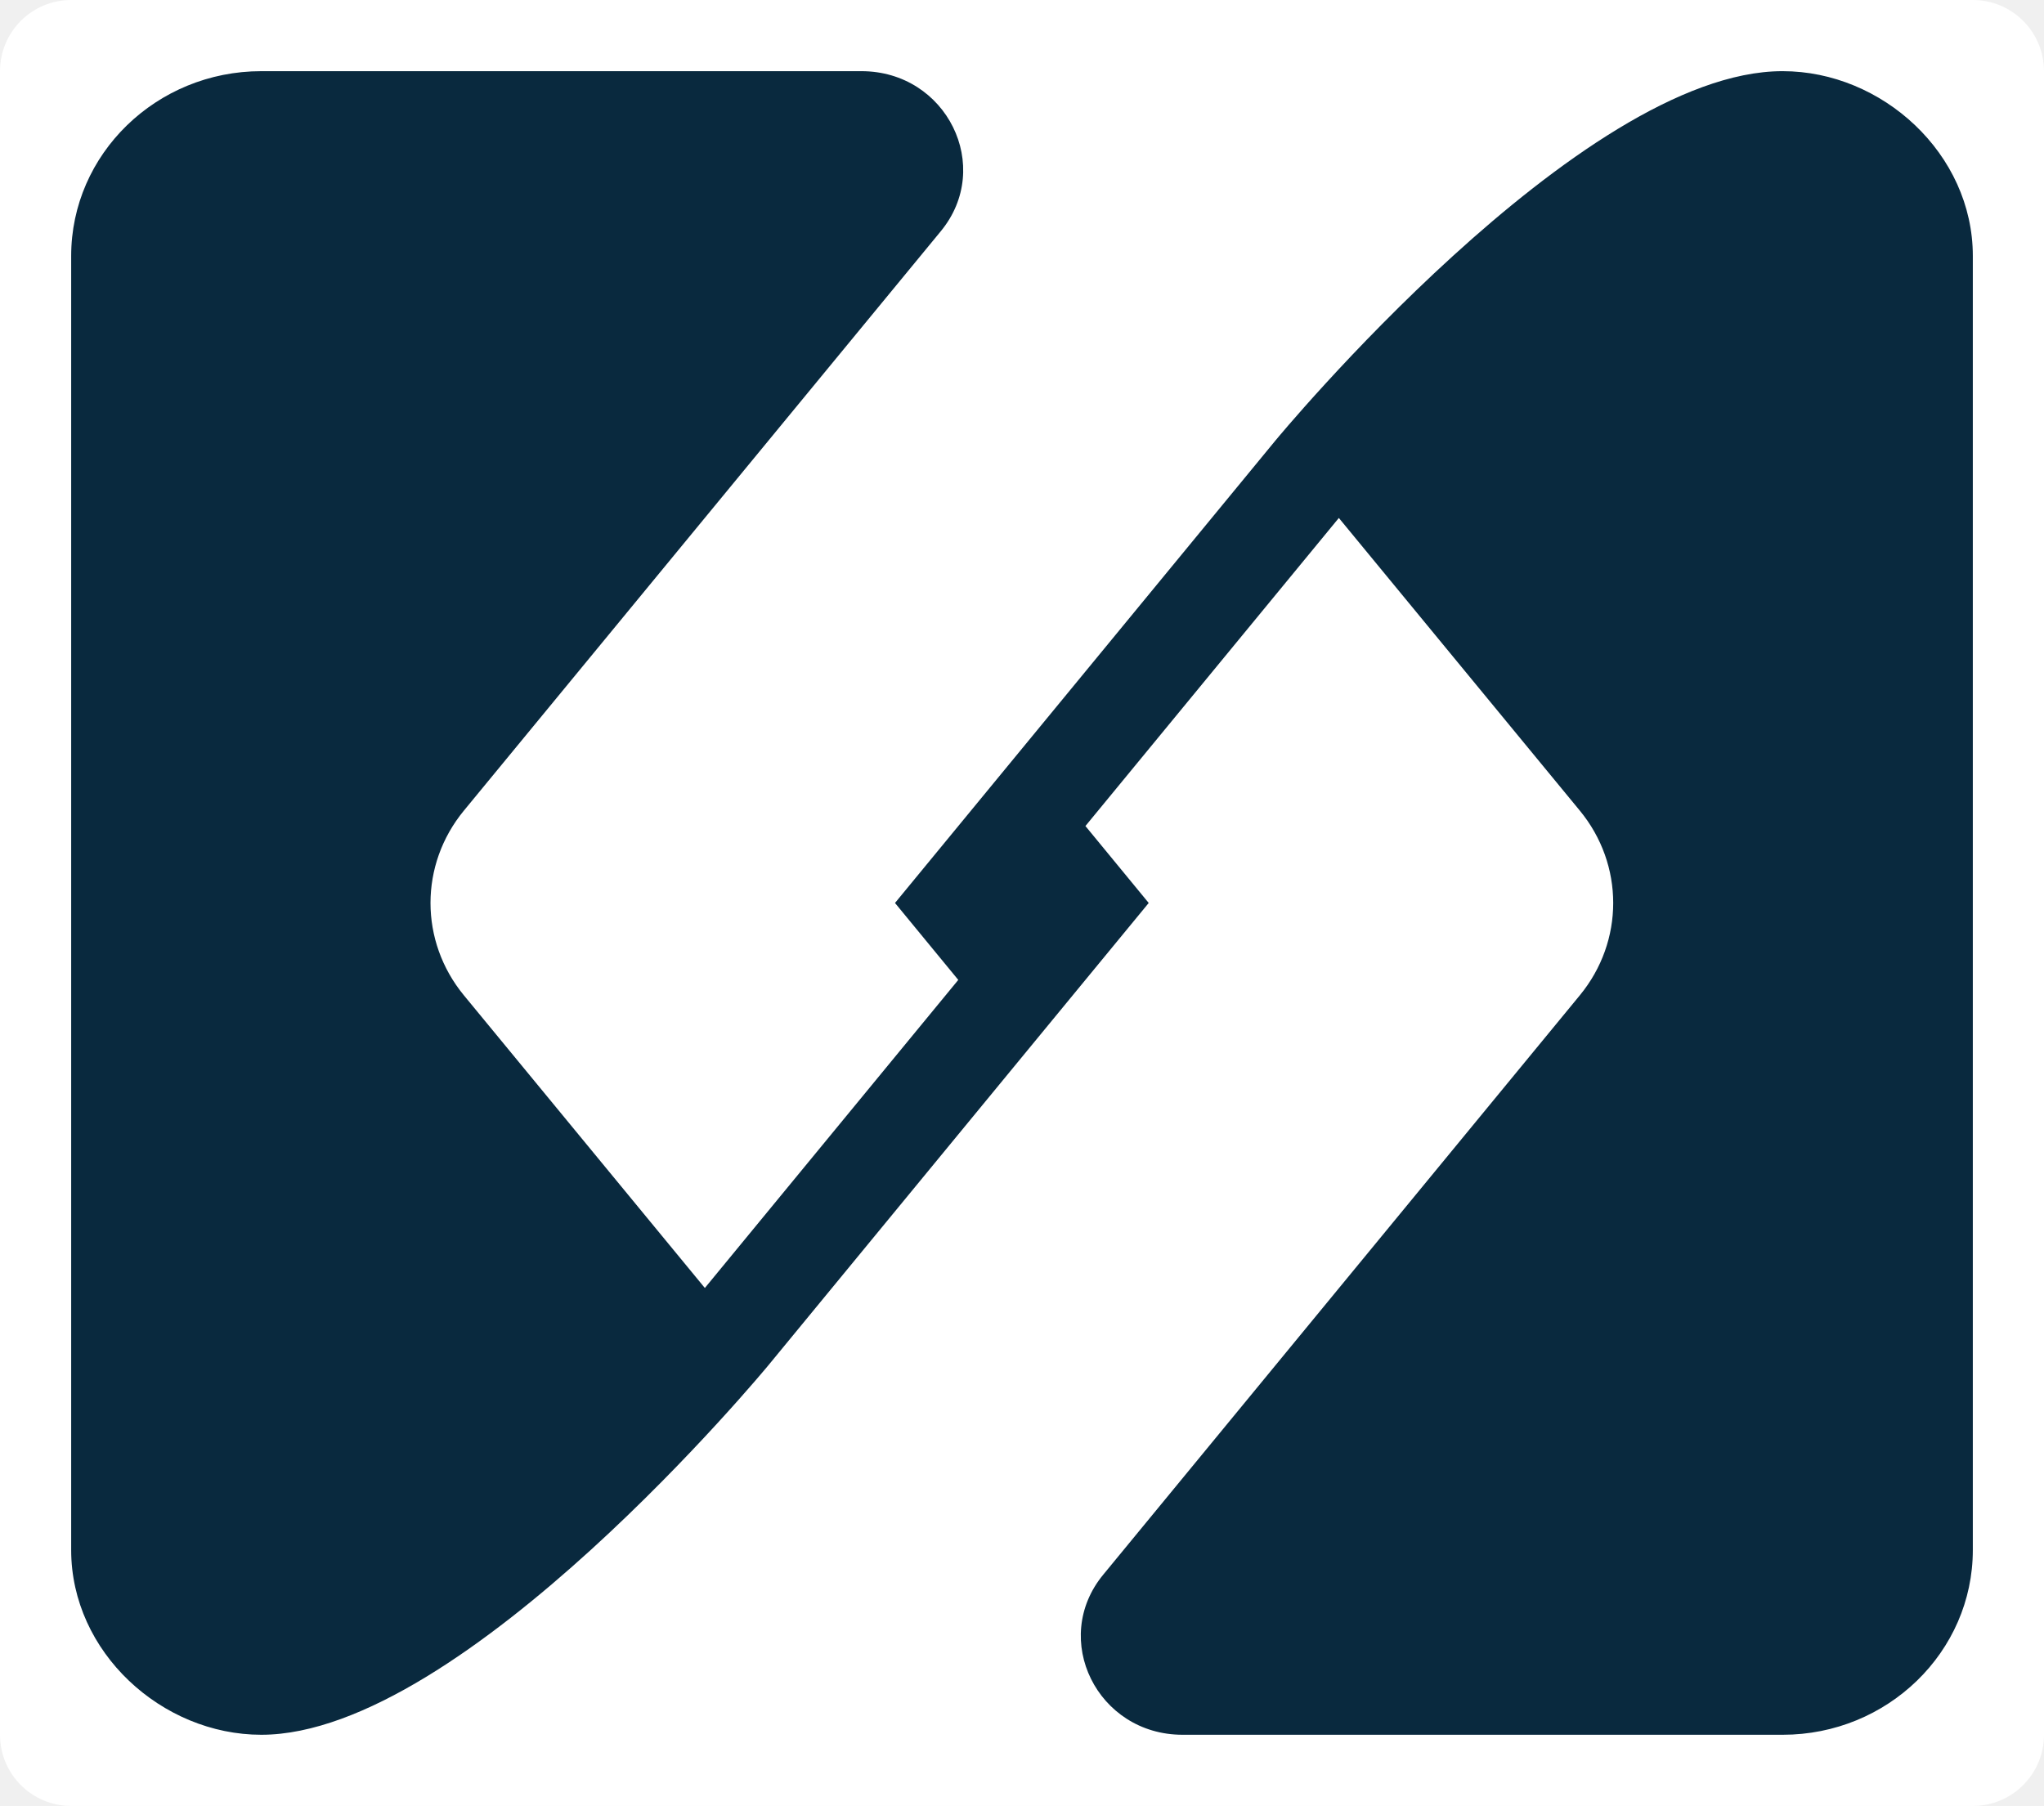
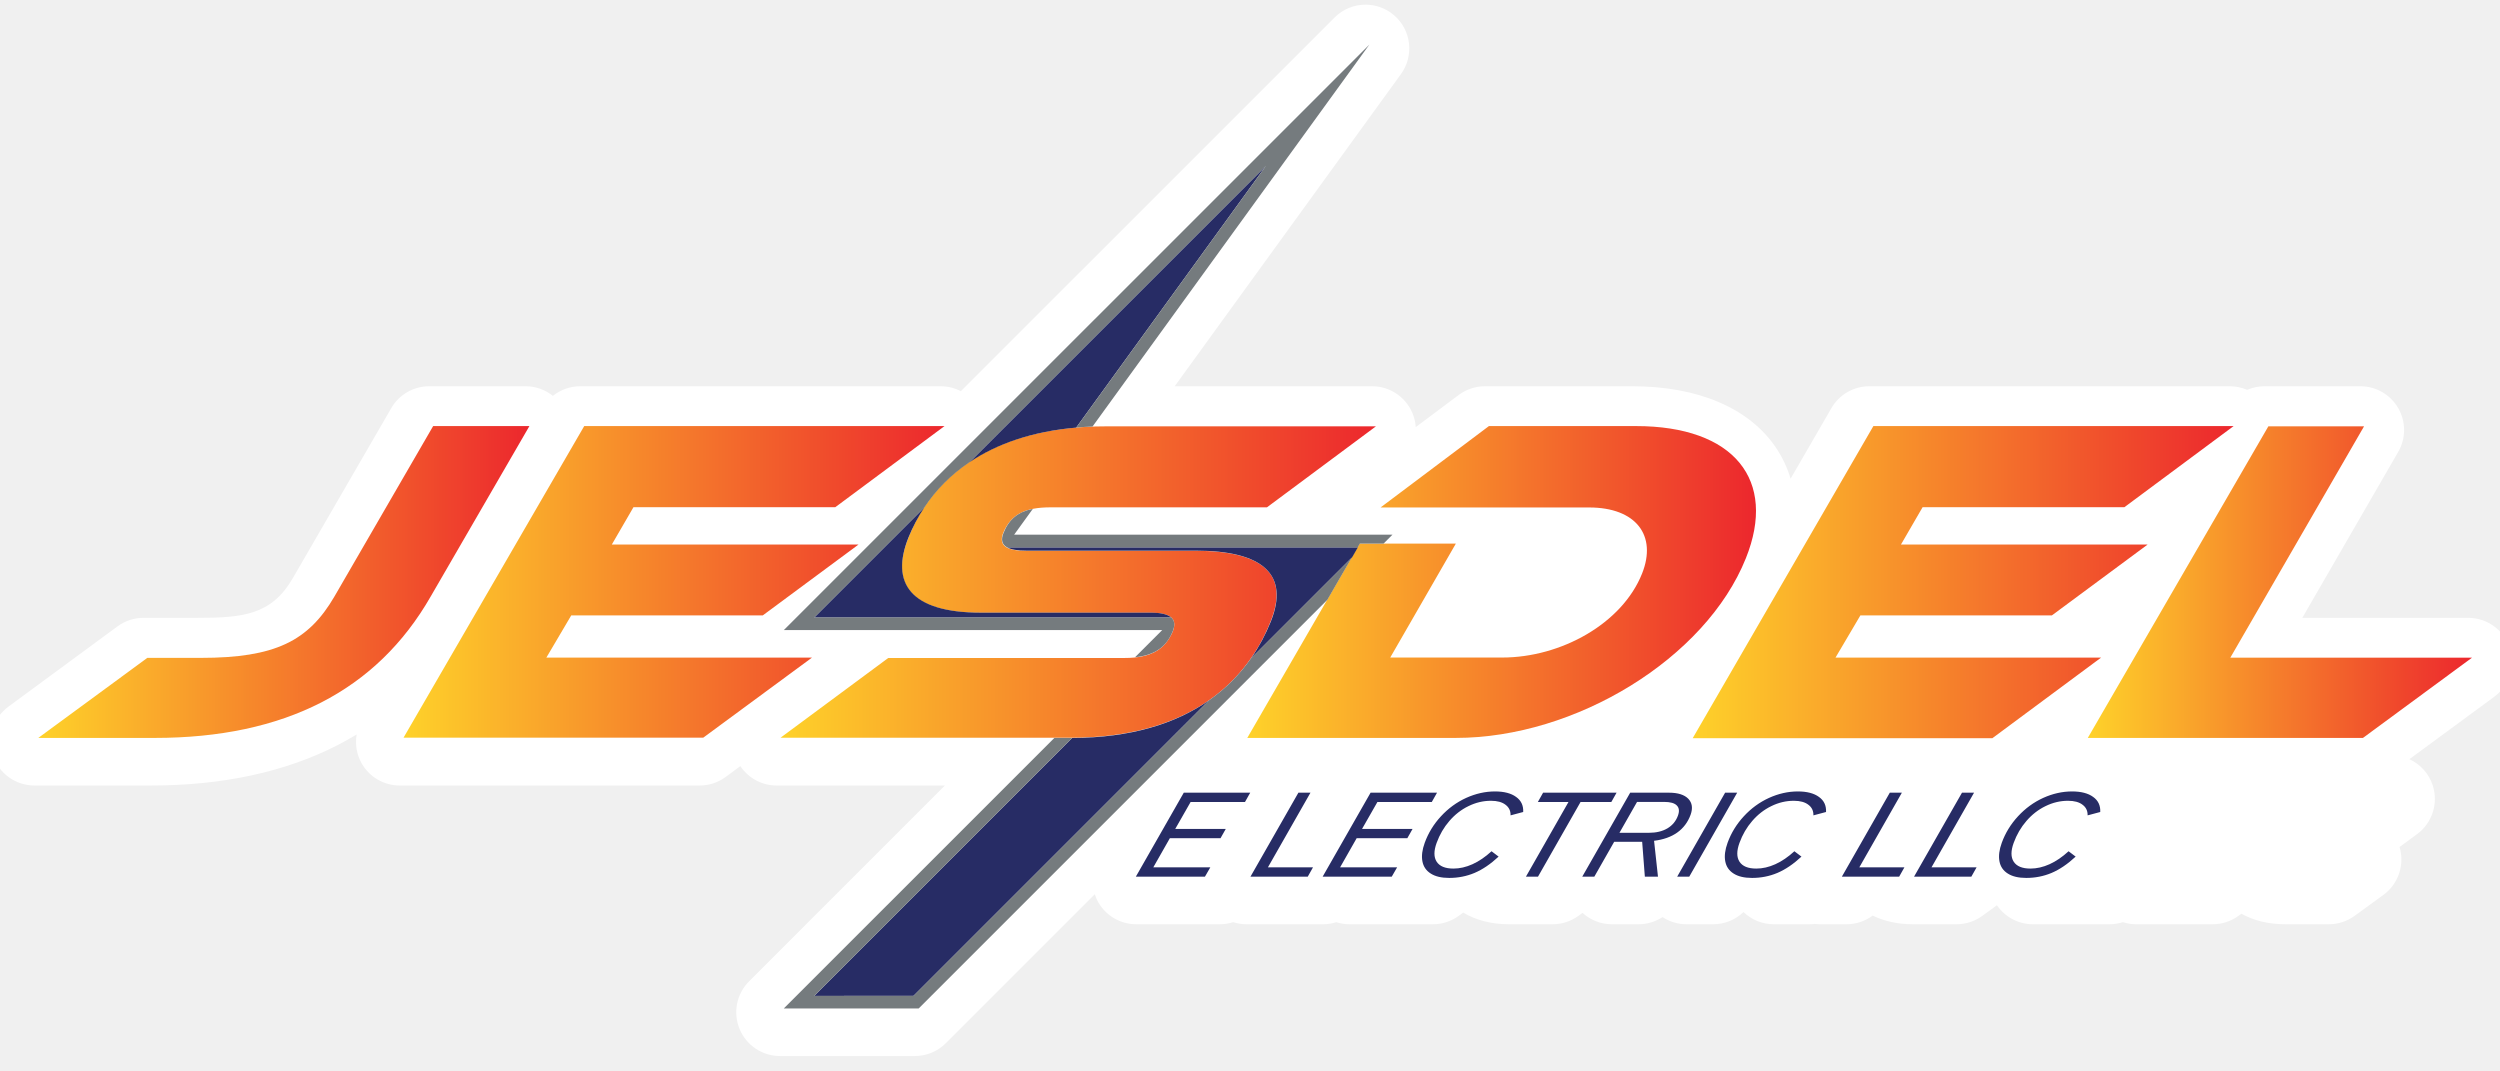
- <svg xmlns="http://www.w3.org/2000/svg" version="1.1" width="919" height="812">
-   <svg width="919" height="812" viewBox="0 0 919 812" fill="none">
-     <rect x="0" width="919" height="812" rx="32" fill="white" />
-     <path d="M801.38 32C710.417 32 573.371 198.163 573.371 198.163L459.433 336.676L402.398 406L430.849 440.595L316.911 579.109L208.583 447.541C188.548 423.231 188.548 388.769 208.583 364.459L422.968 103.995C446.877 75.01 425.639 32 387.304 32H117.487C70.335 32 32 69.266 32 115.081V696.919C32 742.867 72.74 780 117.487 780C208.45 780 345.496 613.837 345.496 613.837L459.433 475.324L516.469 406L488.018 371.405L601.956 232.891L710.283 364.459C730.319 388.769 730.319 423.231 710.283 447.541L496.032 708.005C472.123 736.99 493.361 780 531.696 780H801.513C848.665 780 887 742.734 887 696.919V115.081C887 69.133 846.26 32 801.513 32H801.38Z" fill="#09293E" />
-   </svg>
-   <style>@media (prefers-color-scheme: light) { :root { filter: none; } }
- @media (prefers-color-scheme: dark) { :root { filter: none; } }
- </style>
+ <svg xmlns="http://www.w3.org/2000/svg" width="100%" height="100%" viewBox="0 0 1306 559" version="1.1" xml:space="preserve" style="fill-rule:evenodd;clip-rule:evenodd;stroke-linejoin:round;stroke-miterlimit:2;">
+   <g transform="matrix(4.16667,0,0,4.16667,-585,-1336.9)">
+     <path d="M455.066,402.093C454.327,399.841 452.225,398.319 449.855,398.319L429.052,398.319L441.079,377.511C442.059,375.814 442.06,373.723 441.081,372.025C440.101,370.328 438.29,369.282 436.33,369.282L424.303,369.282C423.544,369.282 422.81,369.442 422.136,369.733C421.464,369.442 420.728,369.282 419.964,369.282L374.766,369.282C372.809,369.282 371,370.325 370.019,372.019L364.897,380.871C364.48,379.487 363.871,378.179 363.058,376.976C359.702,372.014 353.299,369.282 345.029,369.282L326.574,369.282C325.39,369.282 324.238,369.665 323.29,370.374L317.9,374.404C317.87,373.948 317.782,373.49 317.633,373.041C316.889,370.797 314.791,369.282 312.427,369.282L287.679,369.282L316.047,330.144C317.726,327.827 317.342,324.609 315.166,322.753C314.137,321.875 312.87,321.44 311.607,321.44C310.199,321.44 308.795,321.98 307.728,323.047L260.869,369.902C260.104,369.504 259.241,369.282 258.338,369.282L213.141,369.282C211.876,369.282 210.676,369.723 209.719,370.489C208.761,369.723 207.562,369.282 206.296,369.282L194.207,369.282C192.25,369.282 190.441,370.325 189.46,372.018L177.11,393.346C174.43,397.984 170.786,398.319 165.102,398.319L158.385,398.319C157.216,398.319 156.077,398.693 155.135,399.386L141.472,409.439C139.563,410.843 138.772,413.315 139.511,415.567C140.251,417.819 142.353,419.341 144.723,419.341L159.318,419.341C168.286,419.341 176.143,417.647 182.67,414.305C183.506,413.877 184.321,413.422 185.116,412.939C184.905,414.179 185.114,415.473 185.762,416.596C186.742,418.295 188.553,419.341 190.514,419.341L228.122,419.341C229.295,419.341 230.437,418.965 231.381,418.268L233.221,416.908C234.221,418.401 235.914,419.341 237.774,419.341L258.867,419.341L234.315,443.894C232.746,445.462 232.277,447.821 233.126,449.871C233.975,451.92 235.975,453.257 238.193,453.257L255.102,453.257C256.557,453.257 257.952,452.679 258.98,451.65L277.659,432.972C277.78,433.337 277.93,433.696 278.131,434.036C279.117,435.708 280.914,436.735 282.855,436.735L293.336,436.735C293.908,436.735 294.473,436.645 295.011,436.472C295.537,436.638 296.088,436.735 296.656,436.735L306.274,436.735C306.843,436.735 307.405,436.645 307.941,436.475C308.464,436.639 309.013,436.735 309.577,436.735L320.058,436.735C321.215,436.735 322.342,436.369 323.278,435.69L323.855,435.271C325.439,436.226 327.392,436.735 329.594,436.735L335.063,436.735C336.223,436.735 337.354,436.366 338.293,435.683L338.807,435.308C339.802,436.209 341.103,436.735 342.483,436.735L345.852,436.735C346.934,436.735 347.963,436.407 348.839,435.838C349.715,436.408 350.744,436.735 351.824,436.735L355.193,436.735C356.631,436.735 357.986,436.172 358.993,435.205C359.993,436.165 361.344,436.735 362.793,436.735L367.302,436.735C367.517,436.735 367.729,436.719 367.939,436.694C368.142,436.717 368.347,436.735 368.554,436.735L371.923,436.735C373.122,436.735 374.26,436.337 375.19,435.646C376.639,436.358 378.346,436.735 380.239,436.735L385.707,436.735C386.868,436.735 387.999,436.366 388.937,435.683L390.766,434.35C391.784,435.831 393.462,436.735 395.276,436.735L404.894,436.735C405.463,436.735 406.025,436.645 406.561,436.475C407.084,436.639 407.633,436.735 408.197,436.735L417.815,436.735C418.968,436.735 420.092,436.372 421.026,435.697L421.418,435.413C422.957,436.276 424.822,436.735 426.913,436.735L432.381,436.735C433.542,436.735 434.673,436.366 435.611,435.683L439.222,433.052C441.106,431.679 441.913,429.267 441.245,427.043L443.428,425.446C445.343,424.045 446.141,421.571 445.404,419.315C444.918,417.829 443.837,416.663 442.479,416.039L453.105,408.221C455.014,406.817 455.805,404.345 455.066,402.093" style="fill:white;fill-rule:nonzero;" />
+   </g>
+   <g transform="matrix(4.43409,0,-1.51656,4.16667,19.0326,-1409)">
+     <text x="282.31px" y="448.074px" style="font-family:'Arial-ItalicMT', 'Arial', sans-serif;font-style:italic;font-size:15.293px;fill:rgb(39,44,101);">E<tspan x="295.813px 307.62px 321.123px 335.47px 348.114px 362.461px 370.012px 384.359px 387.952px 399.76px 411.568px " y="448.074px 448.074px 448.074px 448.074px 448.074px 448.074px 448.074px 448.074px 448.074px 448.074px 448.074px ">LECTRIC	LLC</tspan>
+     </text>
+   </g>
+   <g transform="matrix(256.558,0,0,-256.558,20.0092,177.935)">
+     <clipPath id="_clip1">
+       <path d="M0.804,-0.174L0.603,-0.521C0.55,-0.612 0.482,-0.646 0.331,-0.646L0.222,-0.646L0,-0.809L0.237,-0.809C0.501,-0.809 0.689,-0.713 0.799,-0.521L1,-0.174L0.804,-0.174Z" clip-rule="nonzero" />
+     </clipPath>
+     <g clip-path="url(#_clip1)">
+       <rect x="-2.358" y="-6.677" width="9.939" height="12.863" style="fill:url(#_Linear2);" />
+     </g>
+   </g>
+   <g transform="matrix(282.602,0,0,-282.602,210.805,177.935)">
+     <clipPath id="_clip3">
+       <path d="M0.334,-0.158L0,-0.734L0.554,-0.734L0.755,-0.586L0.264,-0.586L0.31,-0.508L0.664,-0.508L0.841,-0.377L0.385,-0.377L0.425,-0.308L0.798,-0.308L1,-0.158L0.334,-0.158Z" clip-rule="nonzero" />
+     </clipPath>
+     <g clip-path="url(#_clip3)">
+       <rect x="-2.816" y="-6.062" width="9.023" height="11.677" style="fill:url(#_Linear4);" />
+     </g>
+   </g>
+   <g transform="matrix(311.056,0,0,-311.056,407.722,177.935)">
+     <clipPath id="_clip5">
+       <path d="M0.546,-0.144C0.362,-0.144 0.257,-0.224 0.215,-0.331C0.184,-0.407 0.217,-0.457 0.336,-0.457L0.622,-0.457C0.655,-0.457 0.667,-0.467 0.659,-0.488C0.646,-0.519 0.622,-0.533 0.578,-0.533L0.181,-0.533L0,-0.667L0.487,-0.667C0.673,-0.667 0.778,-0.585 0.823,-0.472C0.855,-0.393 0.811,-0.353 0.697,-0.353L0.412,-0.353C0.379,-0.353 0.366,-0.344 0.374,-0.323C0.387,-0.292 0.41,-0.28 0.454,-0.28L0.817,-0.28L1,-0.144L0.546,-0.144Z" clip-rule="nonzero" />
+     </clipPath>
+     <g clip-path="url(#_clip5)">
+       <rect x="-3.191" y="-5.507" width="8.198" height="10.609" style="fill:url(#_Linear6);" />
+     </g>
+   </g>
+   <g transform="matrix(265.752,0,0,-265.752,651.583,177.935)">
+     <clipPath id="_clip7">
+       <path d="M0.475,-0.168L0.262,-0.328L0.672,-0.328C0.764,-0.328 0.806,-0.383 0.776,-0.458C0.737,-0.556 0.617,-0.623 0.501,-0.623L0.281,-0.623L0.41,-0.399L0.221,-0.399L0,-0.781L0.41,-0.781C0.645,-0.781 0.901,-0.625 0.98,-0.428C1.042,-0.274 0.957,-0.168 0.764,-0.168L0.475,-0.168Z" clip-rule="nonzero" />
+     </clipPath>
+     <g clip-path="url(#_clip7)">
+       <rect x="-4.653" y="-6.446" width="9.595" height="12.418" style="fill:url(#_Linear8);" />
+     </g>
+   </g>
+   <g transform="matrix(282.58,0,0,-282.58,884.267,177.935)">
+     <clipPath id="_clip9">
+       <path d="M0.334,-0.158L0,-0.735L0.554,-0.735L0.755,-0.586L0.264,-0.586L0.31,-0.508L0.664,-0.508L0.841,-0.377L0.385,-0.377L0.425,-0.308L0.798,-0.308L1,-0.158L0.334,-0.158Z" clip-rule="nonzero" />
+     </clipPath>
+     <g clip-path="url(#_clip9)">
+       <rect x="-5.199" y="-6.062" width="9.024" height="11.678" style="fill:url(#_Linear10);" />
+     </g>
+   </g>
+   <g transform="matrix(200.747,0,0,-200.747,1090.65,177.935)">
+     <clipPath id="_clip11">
+       <path d="M0.47,-0.223L-0,-1.034L0.716,-1.034L1,-0.825L0.371,-0.825L0.719,-0.223L0.47,-0.223Z" clip-rule="nonzero" />
+     </clipPath>
+     <g clip-path="url(#_clip11)">
+       <rect x="-8.347" y="-8.533" width="12.703" height="16.439" style="fill:url(#_Linear12);" />
+     </g>
+   </g>
+   <g transform="matrix(4.16667,0,0,4.16667,-585,-1303.44)">
+     <path d="M287.242,390.246C286.792,389.84 285.944,389.638 284.687,389.638L263.372,389.638C254.496,389.638 252.022,385.898 254.296,380.228C254.83,378.896 255.508,377.624 256.31,376.419L242.483,390.246L287.242,390.246Z" style="fill:rgb(39,44,101);fill-rule:nonzero;" />
+   </g>
+   <g transform="matrix(-2.94628,2.94628,2.94628,2.94628,291.922,-1368.08)">
+     <path d="M252.09,343.104L297.819,343.104L289.021,351.901L236.632,351.901C241.641,351.017 246.865,348.289 252.09,343.104" style="fill:rgb(39,44,101);fill-rule:nonzero;" />
+   </g>
+   <g transform="matrix(4.16667,0,0,4.16667,-585,-1562.86)">
+     <path d="M275.326,428.698L299.112,395.883L261.948,433.043C265.371,430.737 269.798,429.177 275.326,428.698" style="fill:rgb(39,44,101);fill-rule:nonzero;" />
+   </g>
+   <g transform="matrix(4.16667,0,0,4.16667,-585,-1261.12)">
+     <path d="M299.732,380.588C299.073,382.231 298.244,383.783 297.243,385.222L309.927,372.539L310.65,371.287L266.654,371.287C267.155,371.57 267.951,371.707 269.073,371.707L290.327,371.707C298.795,371.707 302.073,374.746 299.732,380.588" style="fill:rgb(39,44,101);fill-rule:nonzero;" />
+   </g>
+   <g transform="matrix(4.16667,0,0,4.16667,-585,-1524.37)">
+     <path d="M282.707,448.251C285.181,447.996 286.649,446.95 287.435,444.99C287.743,444.223 287.676,443.653 287.252,443.267L242.486,443.267L256.312,429.441C257.747,427.285 259.621,425.369 261.961,423.794L299.114,386.643L275.333,419.453C275.998,419.395 276.678,419.352 277.375,419.327L312.086,371.439L238.672,444.846L286.112,444.846L282.707,448.251Z" style="fill:rgb(117,123,126);fill-rule:nonzero;" />
+   </g>
+   <g transform="matrix(4.16667,0,0,4.16667,-585,-1339.27)">
+     <path d="M266.655,390.043L310.626,390.043L310.893,389.58L313.864,389.58L314.979,388.463L267.547,388.463L269.895,385.222C268.045,385.593 266.907,386.517 266.217,388.236C265.866,389.114 266.026,389.693 266.655,390.043" style="fill:rgb(117,123,126);fill-rule:nonzero;" />
+   </g>
+   <g transform="matrix(4.16667,0,0,4.16667,-585,-1072.94)">
+     <path d="M309.884,327.404L297.228,340.06C295.836,342.06 294.093,343.828 291.982,345.306L254.927,382.361L242.486,382.361L274.826,350.021C274.766,350.021 274.71,350.026 274.65,350.026L272.587,350.026L238.672,383.94L255.582,383.94L306.819,332.703L309.884,327.404Z" style="fill:rgb(117,123,126);fill-rule:nonzero;" />
+   </g>
+   <g transform="matrix(4.16667,0,0,4.16667,-585,-1409)">
+     <rect x="0" y="0" width="612" height="792" style="fill:white;fill-opacity:0;" />
+   </g>
+   <defs>
+     <linearGradient id="_Linear2" x1="0" y1="0" x2="1" y2="0" gradientUnits="userSpaceOnUse" gradientTransform="matrix(1,0,0,-1,0,-0.491621)">
+       <stop offset="0" style="stop-color:rgb(254,210,42);stop-opacity:1" />
+       <stop offset="1" style="stop-color:rgb(236,39,45);stop-opacity:1" />
+     </linearGradient>
+     <linearGradient id="_Linear4" x1="0" y1="0" x2="1" y2="0" gradientUnits="userSpaceOnUse" gradientTransform="matrix(1,0,0,-1,0,-0.446314)">
+       <stop offset="0" style="stop-color:rgb(254,210,42);stop-opacity:1" />
+       <stop offset="1" style="stop-color:rgb(236,39,45);stop-opacity:1" />
+     </linearGradient>
+     <linearGradient id="_Linear6" x1="0" y1="0" x2="1" y2="0" gradientUnits="userSpaceOnUse" gradientTransform="matrix(1,0,0,-1,0,-0.405488)">
+       <stop offset="0" style="stop-color:rgb(254,210,42);stop-opacity:1" />
+       <stop offset="1" style="stop-color:rgb(236,39,45);stop-opacity:1" />
+     </linearGradient>
+     <linearGradient id="_Linear8" x1="0" y1="0" x2="1" y2="0" gradientUnits="userSpaceOnUse" gradientTransform="matrix(1,0,0,-1,0,-0.474613)">
+       <stop offset="0" style="stop-color:rgb(254,210,42);stop-opacity:1" />
+       <stop offset="1" style="stop-color:rgb(236,39,45);stop-opacity:1" />
+     </linearGradient>
+     <linearGradient id="_Linear10" x1="0" y1="0" x2="1" y2="0" gradientUnits="userSpaceOnUse" gradientTransform="matrix(1,0,0,-1,0,-0.446348)">
+       <stop offset="0" style="stop-color:rgb(254,210,42);stop-opacity:1" />
+       <stop offset="1" style="stop-color:rgb(236,39,45);stop-opacity:1" />
+     </linearGradient>
+     <linearGradient id="_Linear12" x1="0" y1="0" x2="1" y2="0" gradientUnits="userSpaceOnUse" gradientTransform="matrix(1,0,0,-1,0,-0.628299)">
+       <stop offset="0" style="stop-color:rgb(254,210,42);stop-opacity:1" />
+       <stop offset="1" style="stop-color:rgb(236,39,45);stop-opacity:1" />
+     </linearGradient>
+   </defs>
</svg>
